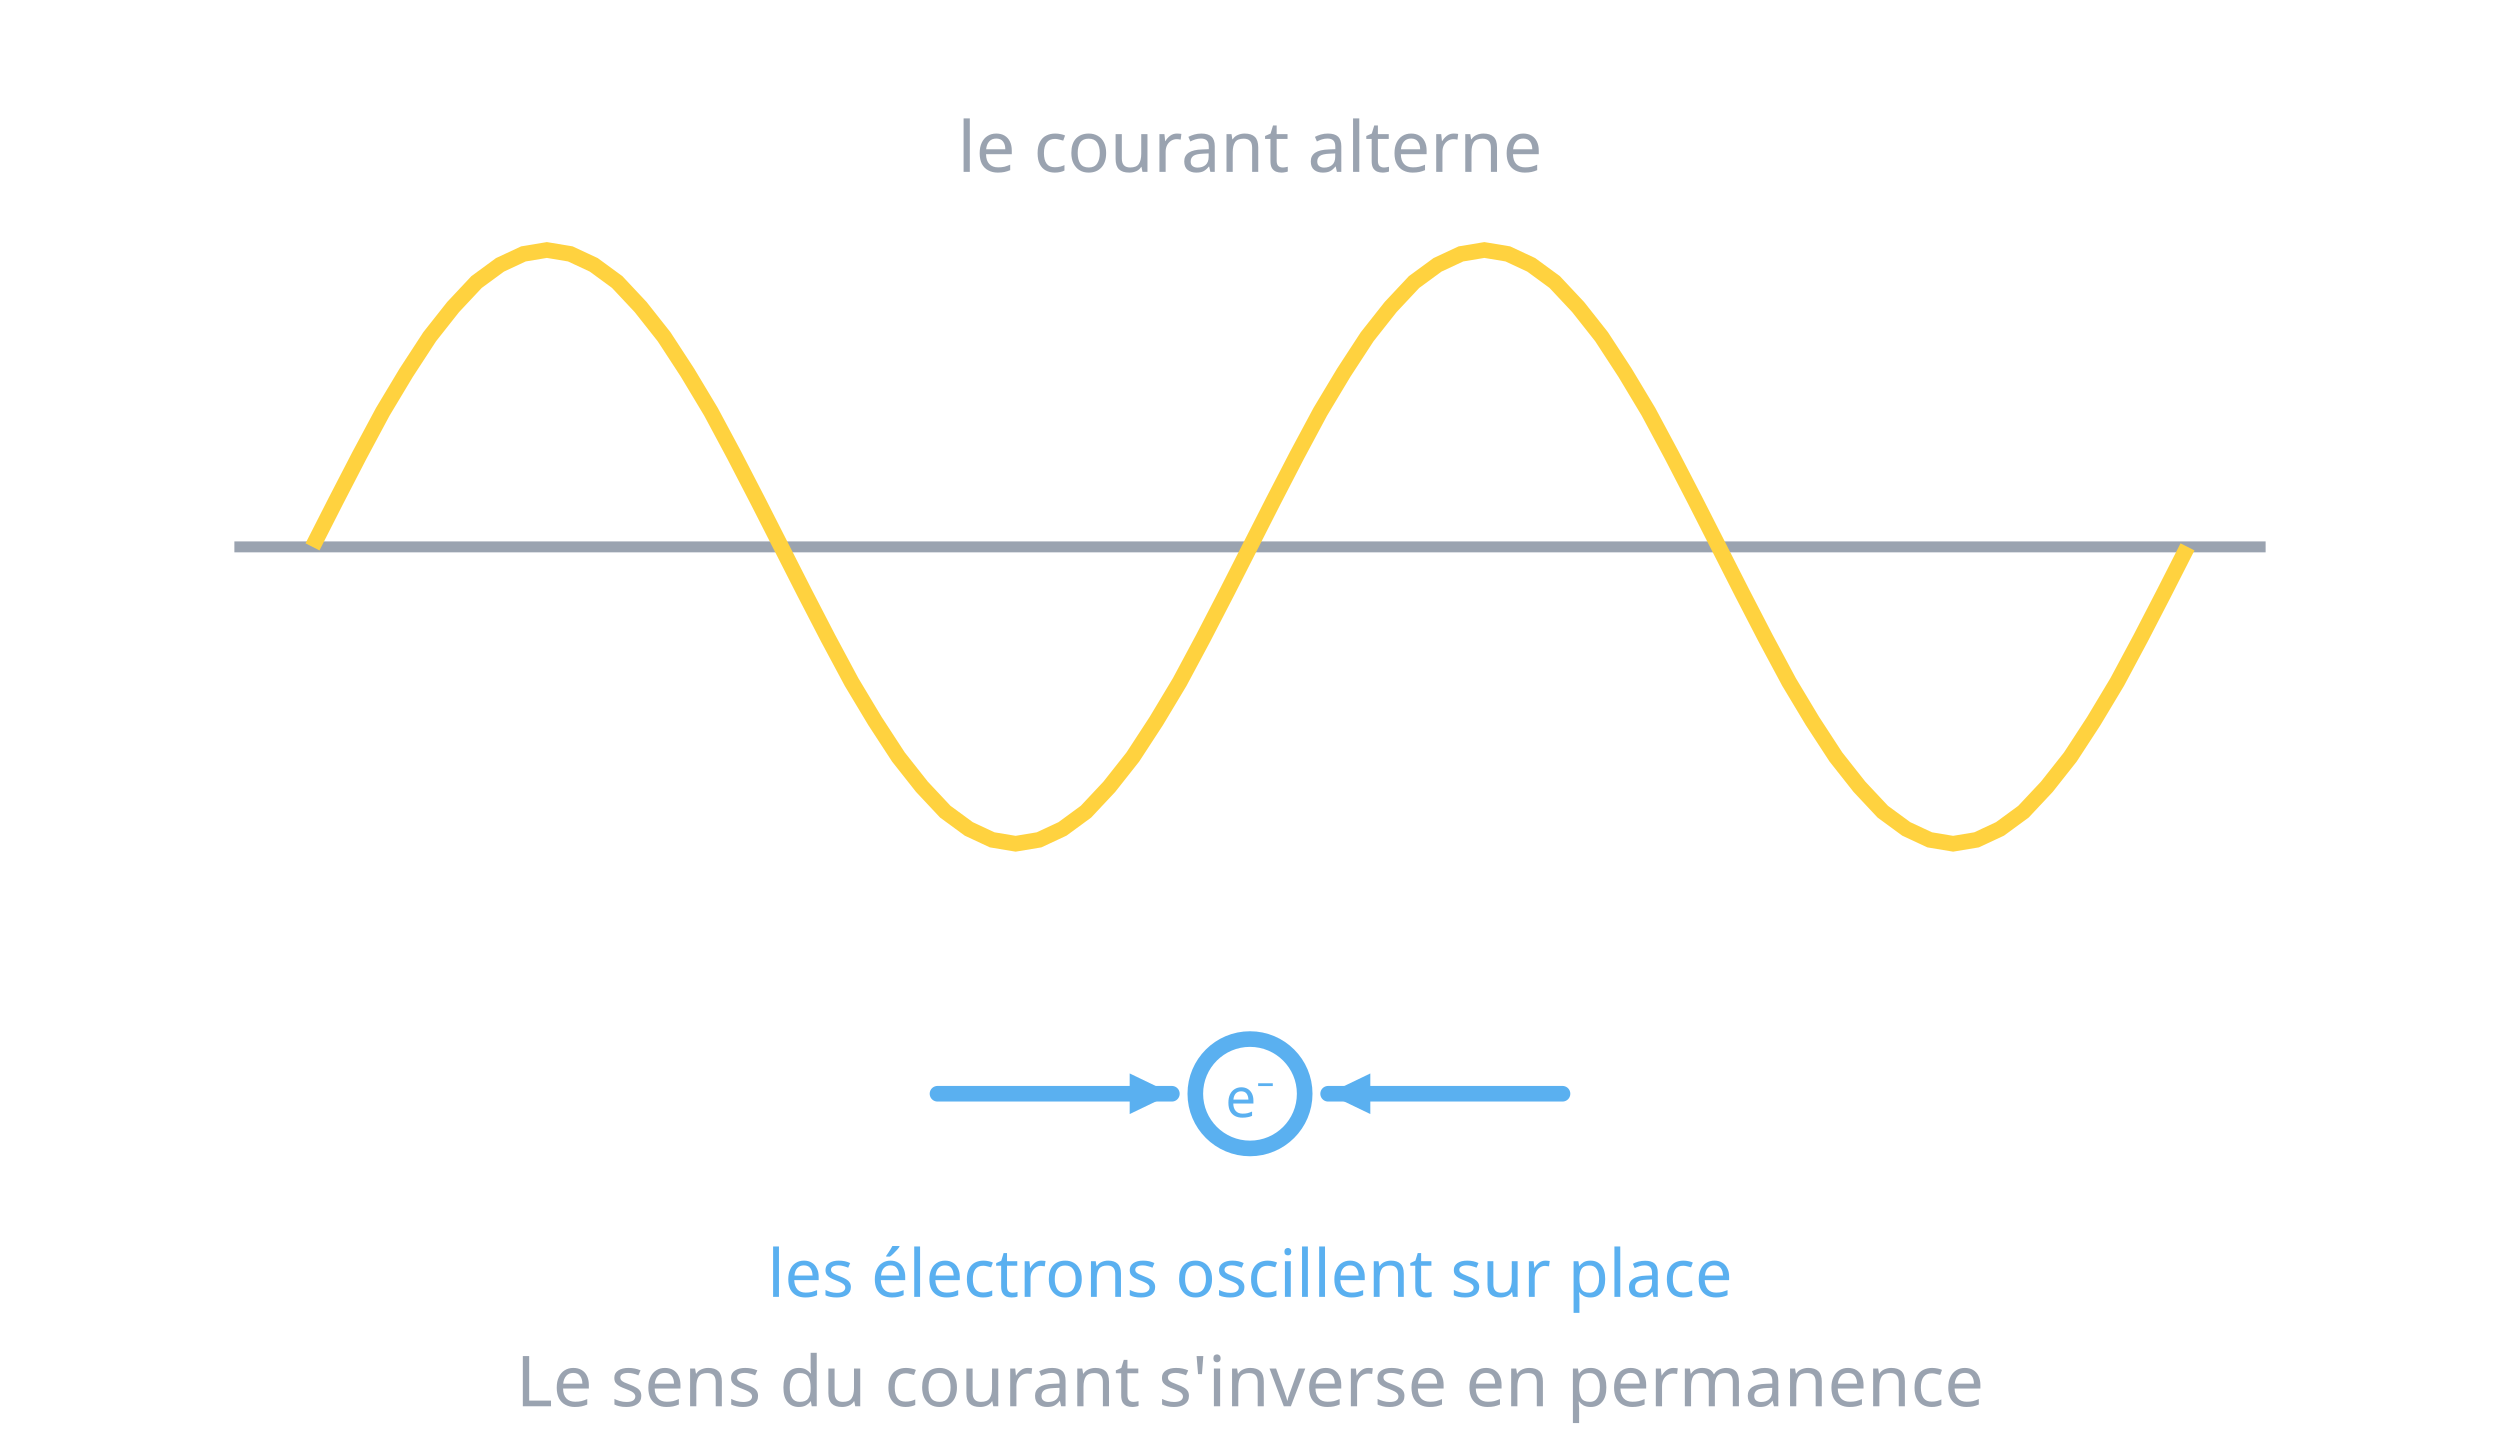
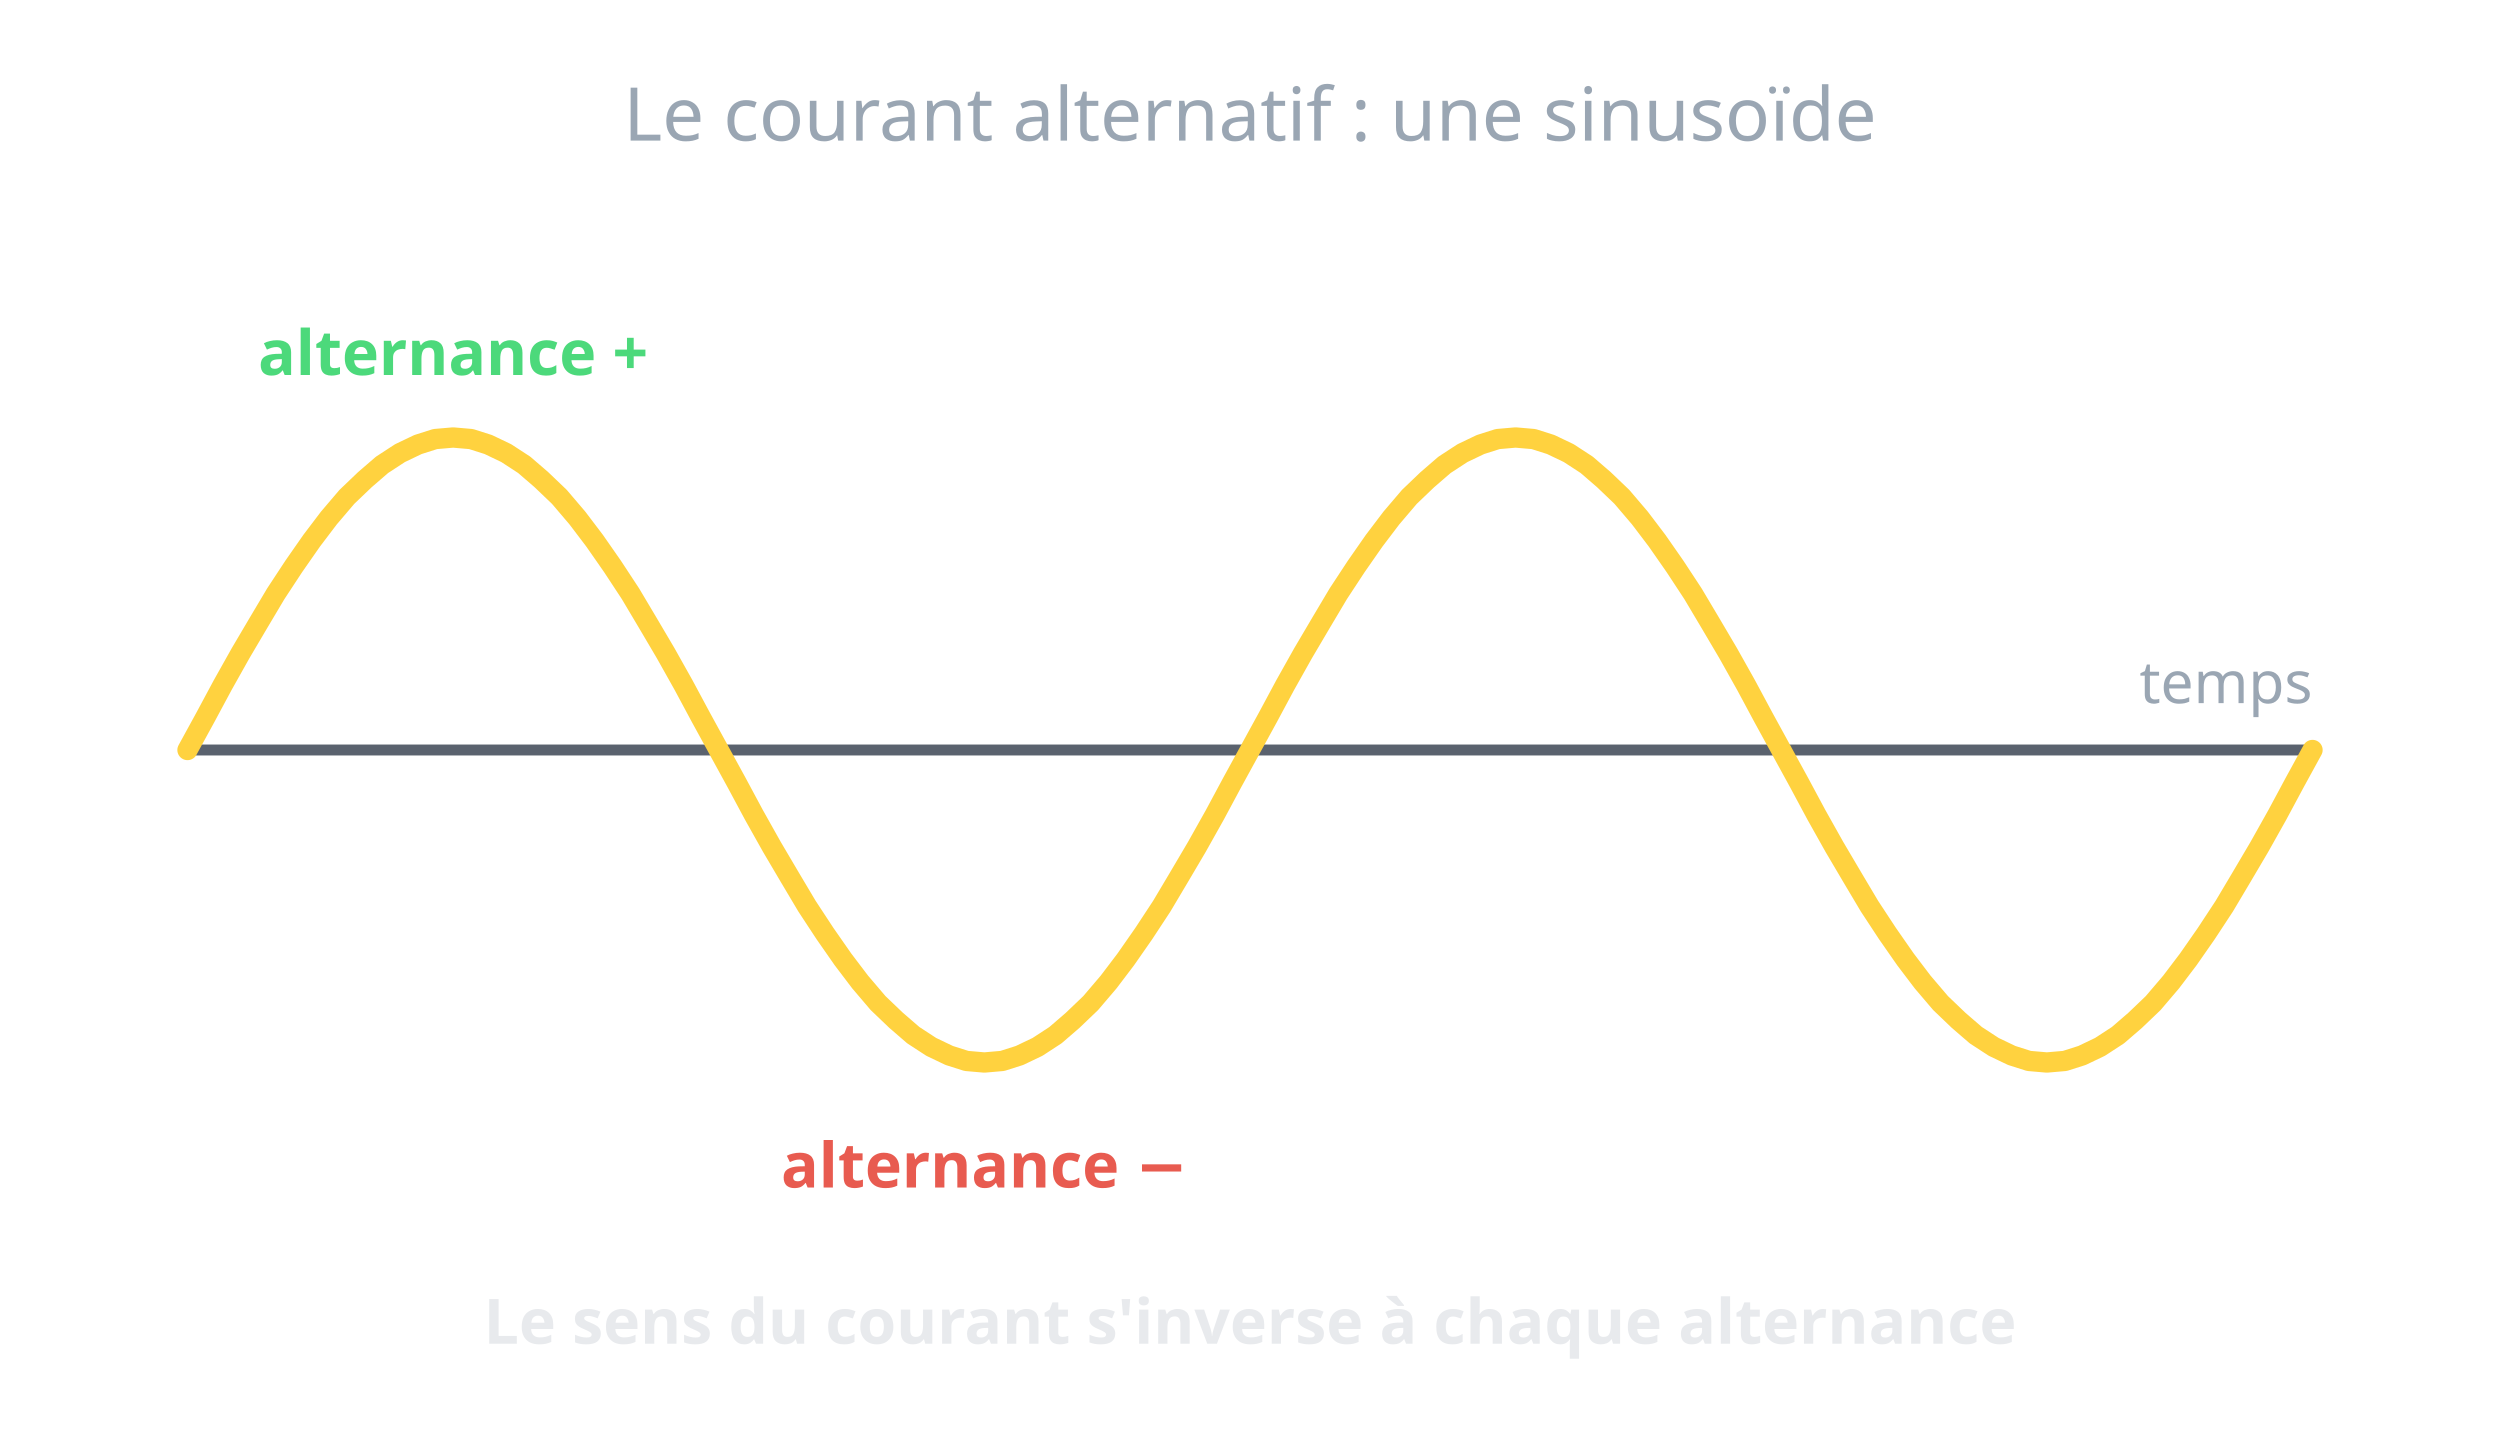
- <svg xmlns="http://www.w3.org/2000/svg" viewBox="0 0 320 185" font-family="'Segoe UI',system-ui,sans-serif">
-   <line x1="30" y1="70" x2="290" y2="70" stroke="#9aa3b0" stroke-width="1.4" />
-   <polyline points="40.0,70.0 43.0,64.1 46.0,58.3 49.0,52.7 52.0,47.7 55.0,43.1 58.0,39.3 61.0,36.1 64.0,33.9 67.0,32.5 70.0,32.0 73.0,32.5 76.0,33.9 79.0,36.1 82.0,39.3 85.0,43.1 88.0,47.7 91.0,52.7 94.0,58.3 97.0,64.1 100.0,70.0 103.0,75.9 106.0,81.7 109.0,87.3 112.0,92.3 115.0,96.9 118.0,100.7 121.0,103.9 124.0,106.1 127.0,107.5 130.0,108.0 133.0,107.5 136.0,106.1 139.0,103.9 142.0,100.7 145.0,96.9 148.0,92.3 151.0,87.3 154.0,81.7 157.0,75.9 160.0,70.0 163.0,64.1 166.0,58.3 169.0,52.7 172.0,47.7 175.0,43.1 178.0,39.3 181.0,36.1 184.0,33.9 187.0,32.5 190.0,32.0 193.0,32.5 196.0,33.9 199.0,36.1 202.0,39.3 205.0,43.1 208.0,47.7 211.0,52.7 214.0,58.3 217.0,64.1 220.0,70.0 223.0,75.9 226.0,81.7 229.0,87.3 232.0,92.3 235.0,96.9 238.0,100.7 241.0,103.9 244.0,106.1 247.0,107.5 250.0,108.0 253.0,107.5 256.0,106.1 259.0,103.9 262.0,100.7 265.0,96.9 268.0,92.3 271.0,87.3 274.0,81.7 277.0,75.9 280.0,70.0" fill="none" stroke="#ffd23f" stroke-width="2" />
-   <text x="160" y="22" text-anchor="middle" font-size="9" fill="#9aa3b0" font-weight="normal">le courant alterne</text>
-   <line x1="120" y1="140" x2="150" y2="140" stroke="#5ab0f0" stroke-width="2" stroke-linecap="round" />
-   <polygon points="150,140 144.6,142.6 144.6,137.4" fill="#5ab0f0" />
-   <line x1="200" y1="140" x2="170" y2="140" stroke="#5ab0f0" stroke-width="2" stroke-linecap="round" />
-   <polygon points="170,140 175.4,137.4 175.4,142.6" fill="#5ab0f0" />
-   <circle cx="160" cy="140" r="7" fill="none" stroke="#5ab0f0" stroke-width="2" />
-   <text x="160" y="143" text-anchor="middle" font-size="7" fill="#5ab0f0" font-weight="normal">e⁻</text>
-   <text x="160" y="166" text-anchor="middle" font-size="8.5" fill="#5ab0f0" font-weight="normal">les électrons oscillent sur place</text>
-   <text x="160" y="180" text-anchor="middle" font-size="9" fill="#9aa3b0">Le sens du courant s'inverse en permanence</text>
+ <svg xmlns="http://www.w3.org/2000/svg" viewBox="0 0 320 186" font-family="'Segoe UI',system-ui,sans-serif" role="img" aria-label="Le courant alternatif suit une sinusoïde : il change de sens à chaque alternance, positive puis négative">
+   <text x="160" y="18" text-anchor="middle" font-size="9.5" fill="#9aa6b3" font-weight="normal">Le courant alternatif : une sinusoïde</text>
+   <polyline points="24,96 296,96" fill="none" stroke="#5a626e" stroke-width="1.4" stroke-linecap="round" stroke-linejoin="round" />
+   <polyline points="24.0,96.0 26.3,91.8 28.5,87.7 30.8,83.6 33.1,79.7 35.3,76.0 37.6,72.5 39.9,69.2 42.1,66.3 44.4,63.6 46.7,61.4 48.9,59.5 51.2,58.0 53.5,56.9 55.7,56.2 58.0,56.0 60.3,56.2 62.5,56.9 64.8,58.0 67.1,59.5 69.3,61.4 71.6,63.6 73.9,66.3 76.1,69.2 78.4,72.5 80.7,76.0 82.9,79.7 85.2,83.6 87.5,87.7 89.7,91.8 92.0,96.0 94.3,100.2 96.5,104.3 98.8,108.4 101.1,112.3 103.3,116.0 105.6,119.5 107.9,122.8 110.1,125.7 112.4,128.4 114.7,130.6 116.9,132.5 119.2,134.0 121.5,135.1 123.7,135.8 126.0,136.0 128.3,135.8 130.5,135.1 132.8,134.0 135.1,132.5 137.3,130.6 139.6,128.4 141.9,125.7 144.1,122.8 146.4,119.5 148.7,116.0 150.9,112.3 153.2,108.4 155.5,104.3 157.7,100.2 160.0,96.0 162.3,91.8 164.5,87.7 166.8,83.6 169.1,79.7 171.3,76.0 173.6,72.5 175.9,69.2 178.1,66.3 180.4,63.6 182.7,61.4 184.9,59.5 187.2,58.0 189.5,56.9 191.7,56.2 194.0,56.0 196.3,56.2 198.5,56.9 200.8,58.0 203.1,59.5 205.3,61.4 207.6,63.6 209.9,66.3 212.1,69.2 214.4,72.5 216.7,76.0 218.9,79.7 221.2,83.6 223.5,87.7 225.7,91.8 228.0,96.0 230.3,100.2 232.5,104.3 234.8,108.4 237.1,112.3 239.3,116.0 241.6,119.5 243.9,122.8 246.1,125.7 248.4,128.4 250.7,130.6 252.9,132.5 255.2,134.0 257.5,135.1 259.7,135.8 262.0,136.0 264.3,135.8 266.5,135.1 268.8,134.0 271.1,132.5 273.3,130.6 275.6,128.4 277.9,125.7 280.1,122.8 282.4,119.5 284.7,116.0 286.9,112.3 289.2,108.4 291.5,104.3 293.7,100.2 296.0,96.0" fill="none" stroke="#ffd23f" stroke-width="2.6" stroke-linecap="round" stroke-linejoin="round" />
+   <text x="58" y="48" text-anchor="middle" font-size="8" fill="#4cd97b" font-weight="bold">alternance +</text>
+   <text x="126" y="152" text-anchor="middle" font-size="8" fill="#e85b50" font-weight="bold">alternance −</text>
+   <text x="296" y="90" text-anchor="end" font-size="7.5" fill="#9aa6b3" font-weight="normal">temps</text>
+   <text x="160" y="172" text-anchor="middle" font-size="8" fill="#e8eaed" font-weight="bold">Le sens du courant s'inverse à chaque alternance</text>
</svg>
